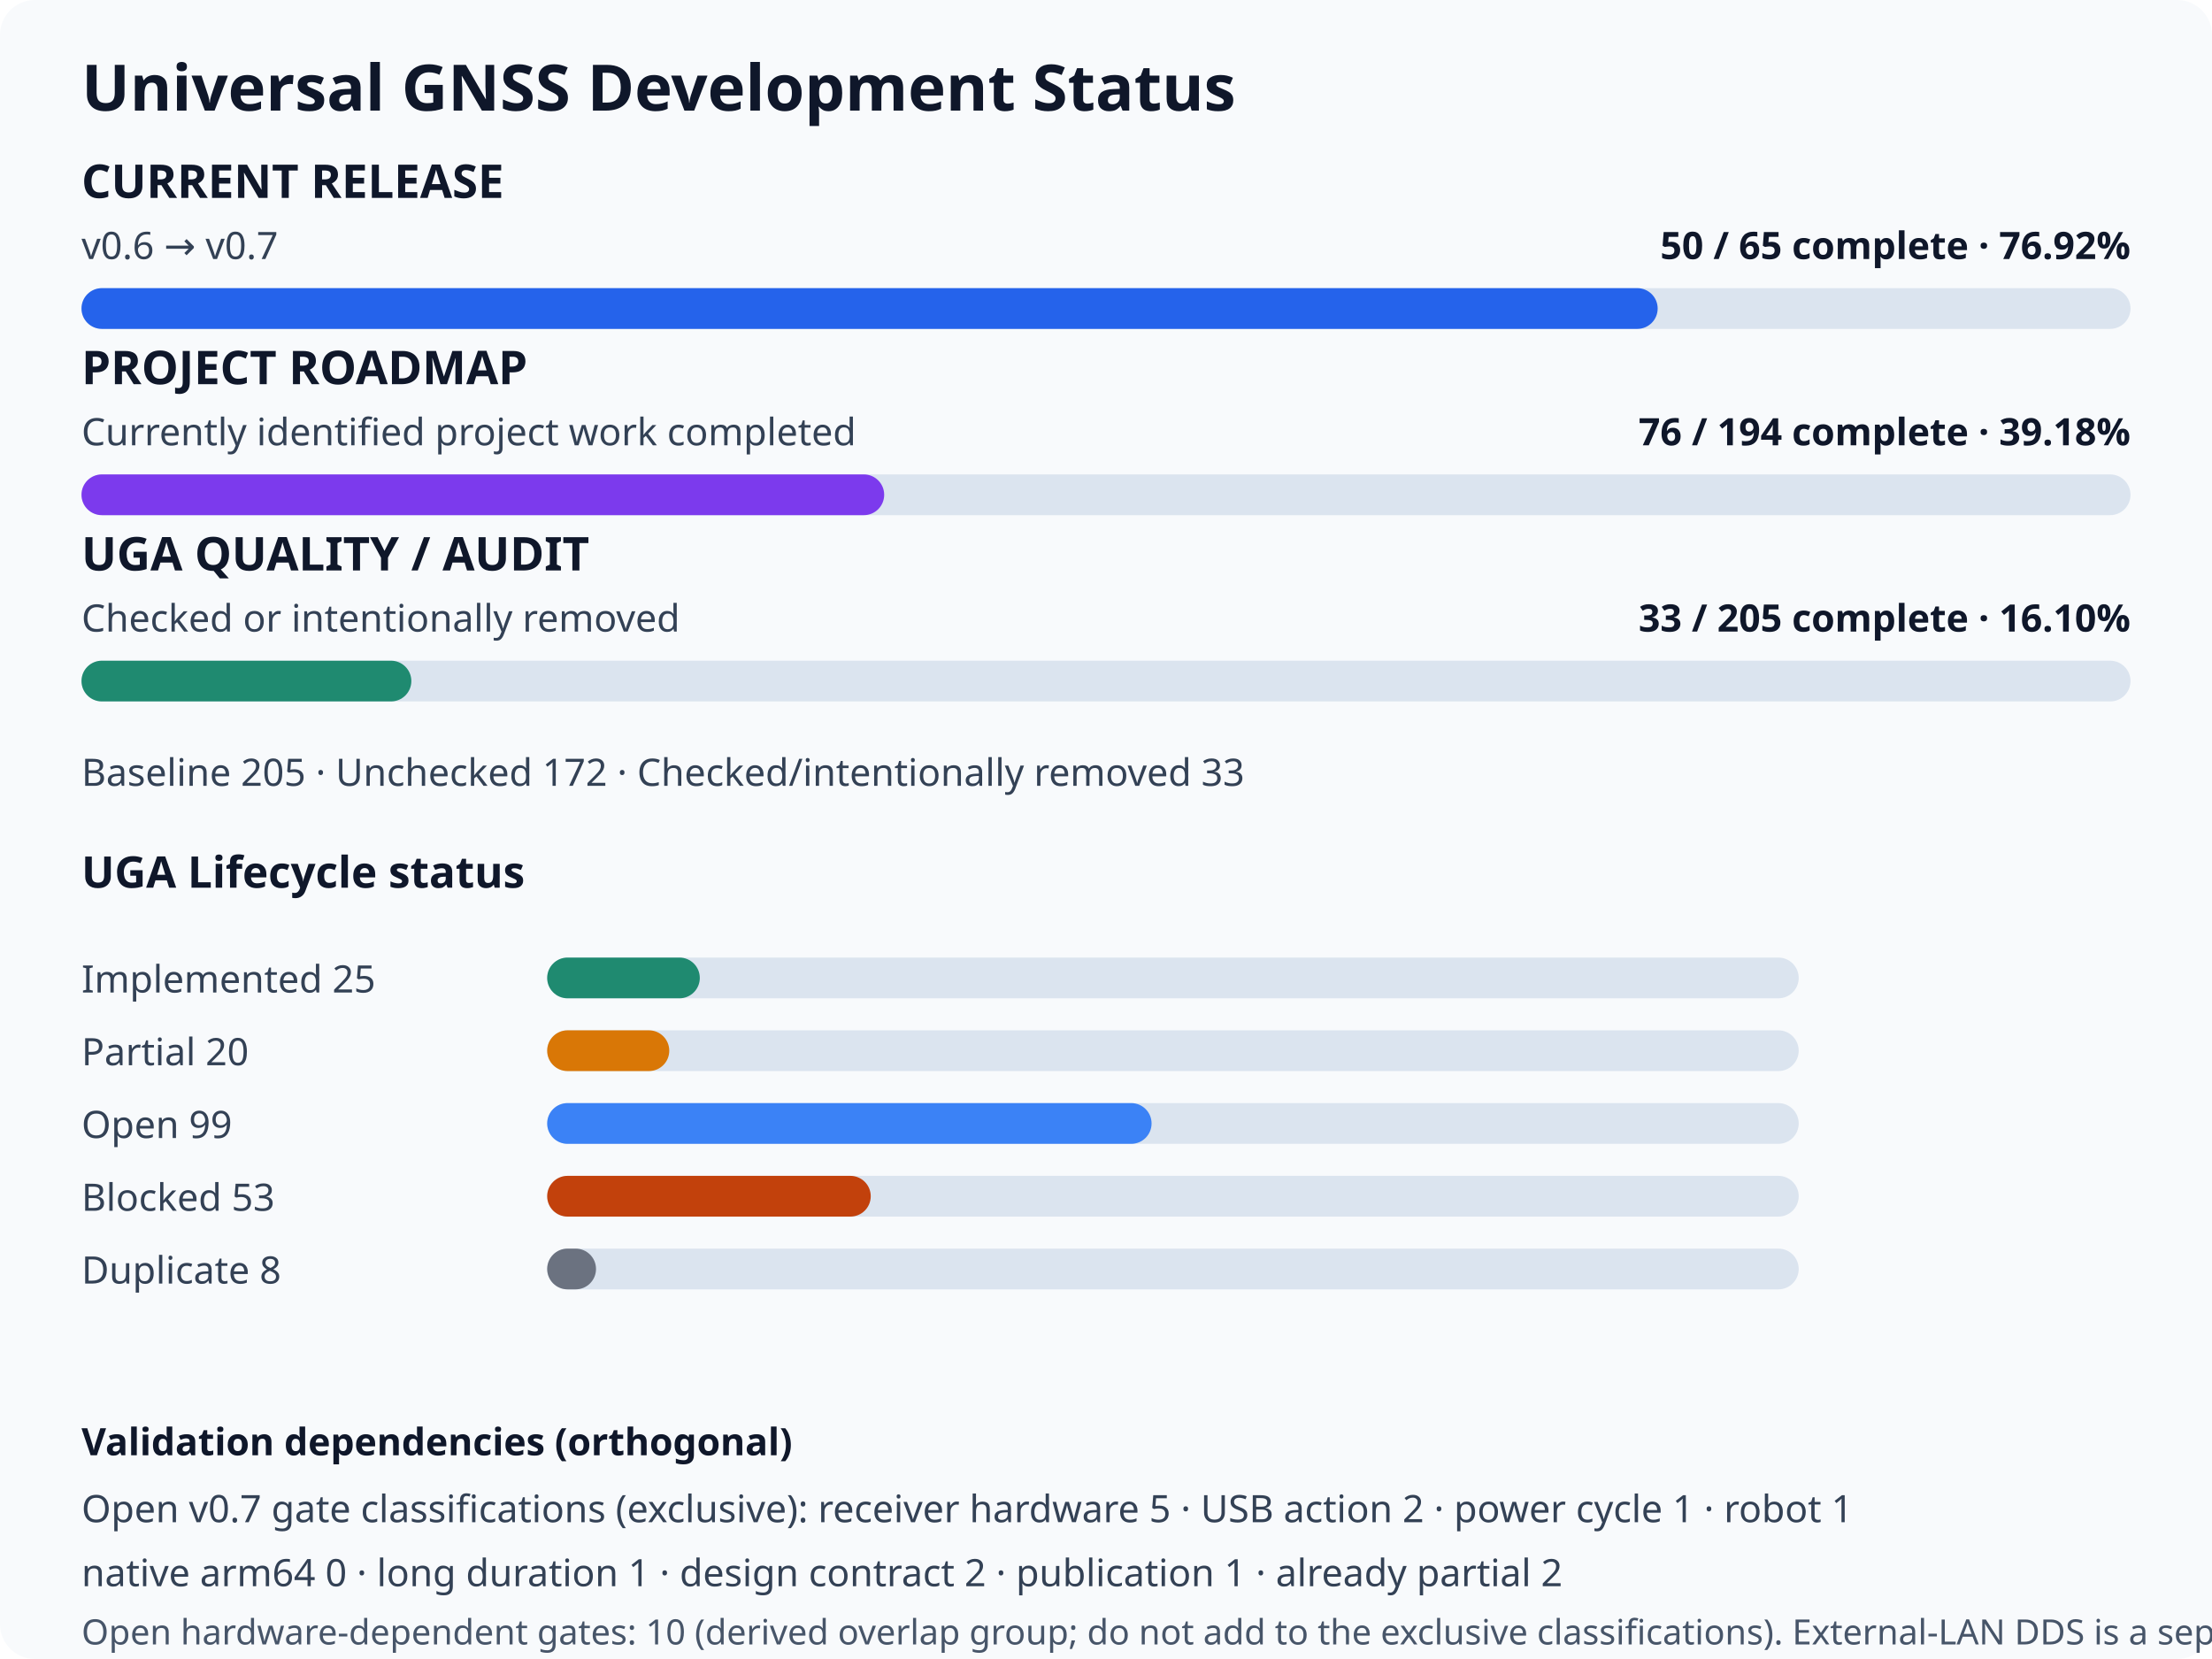
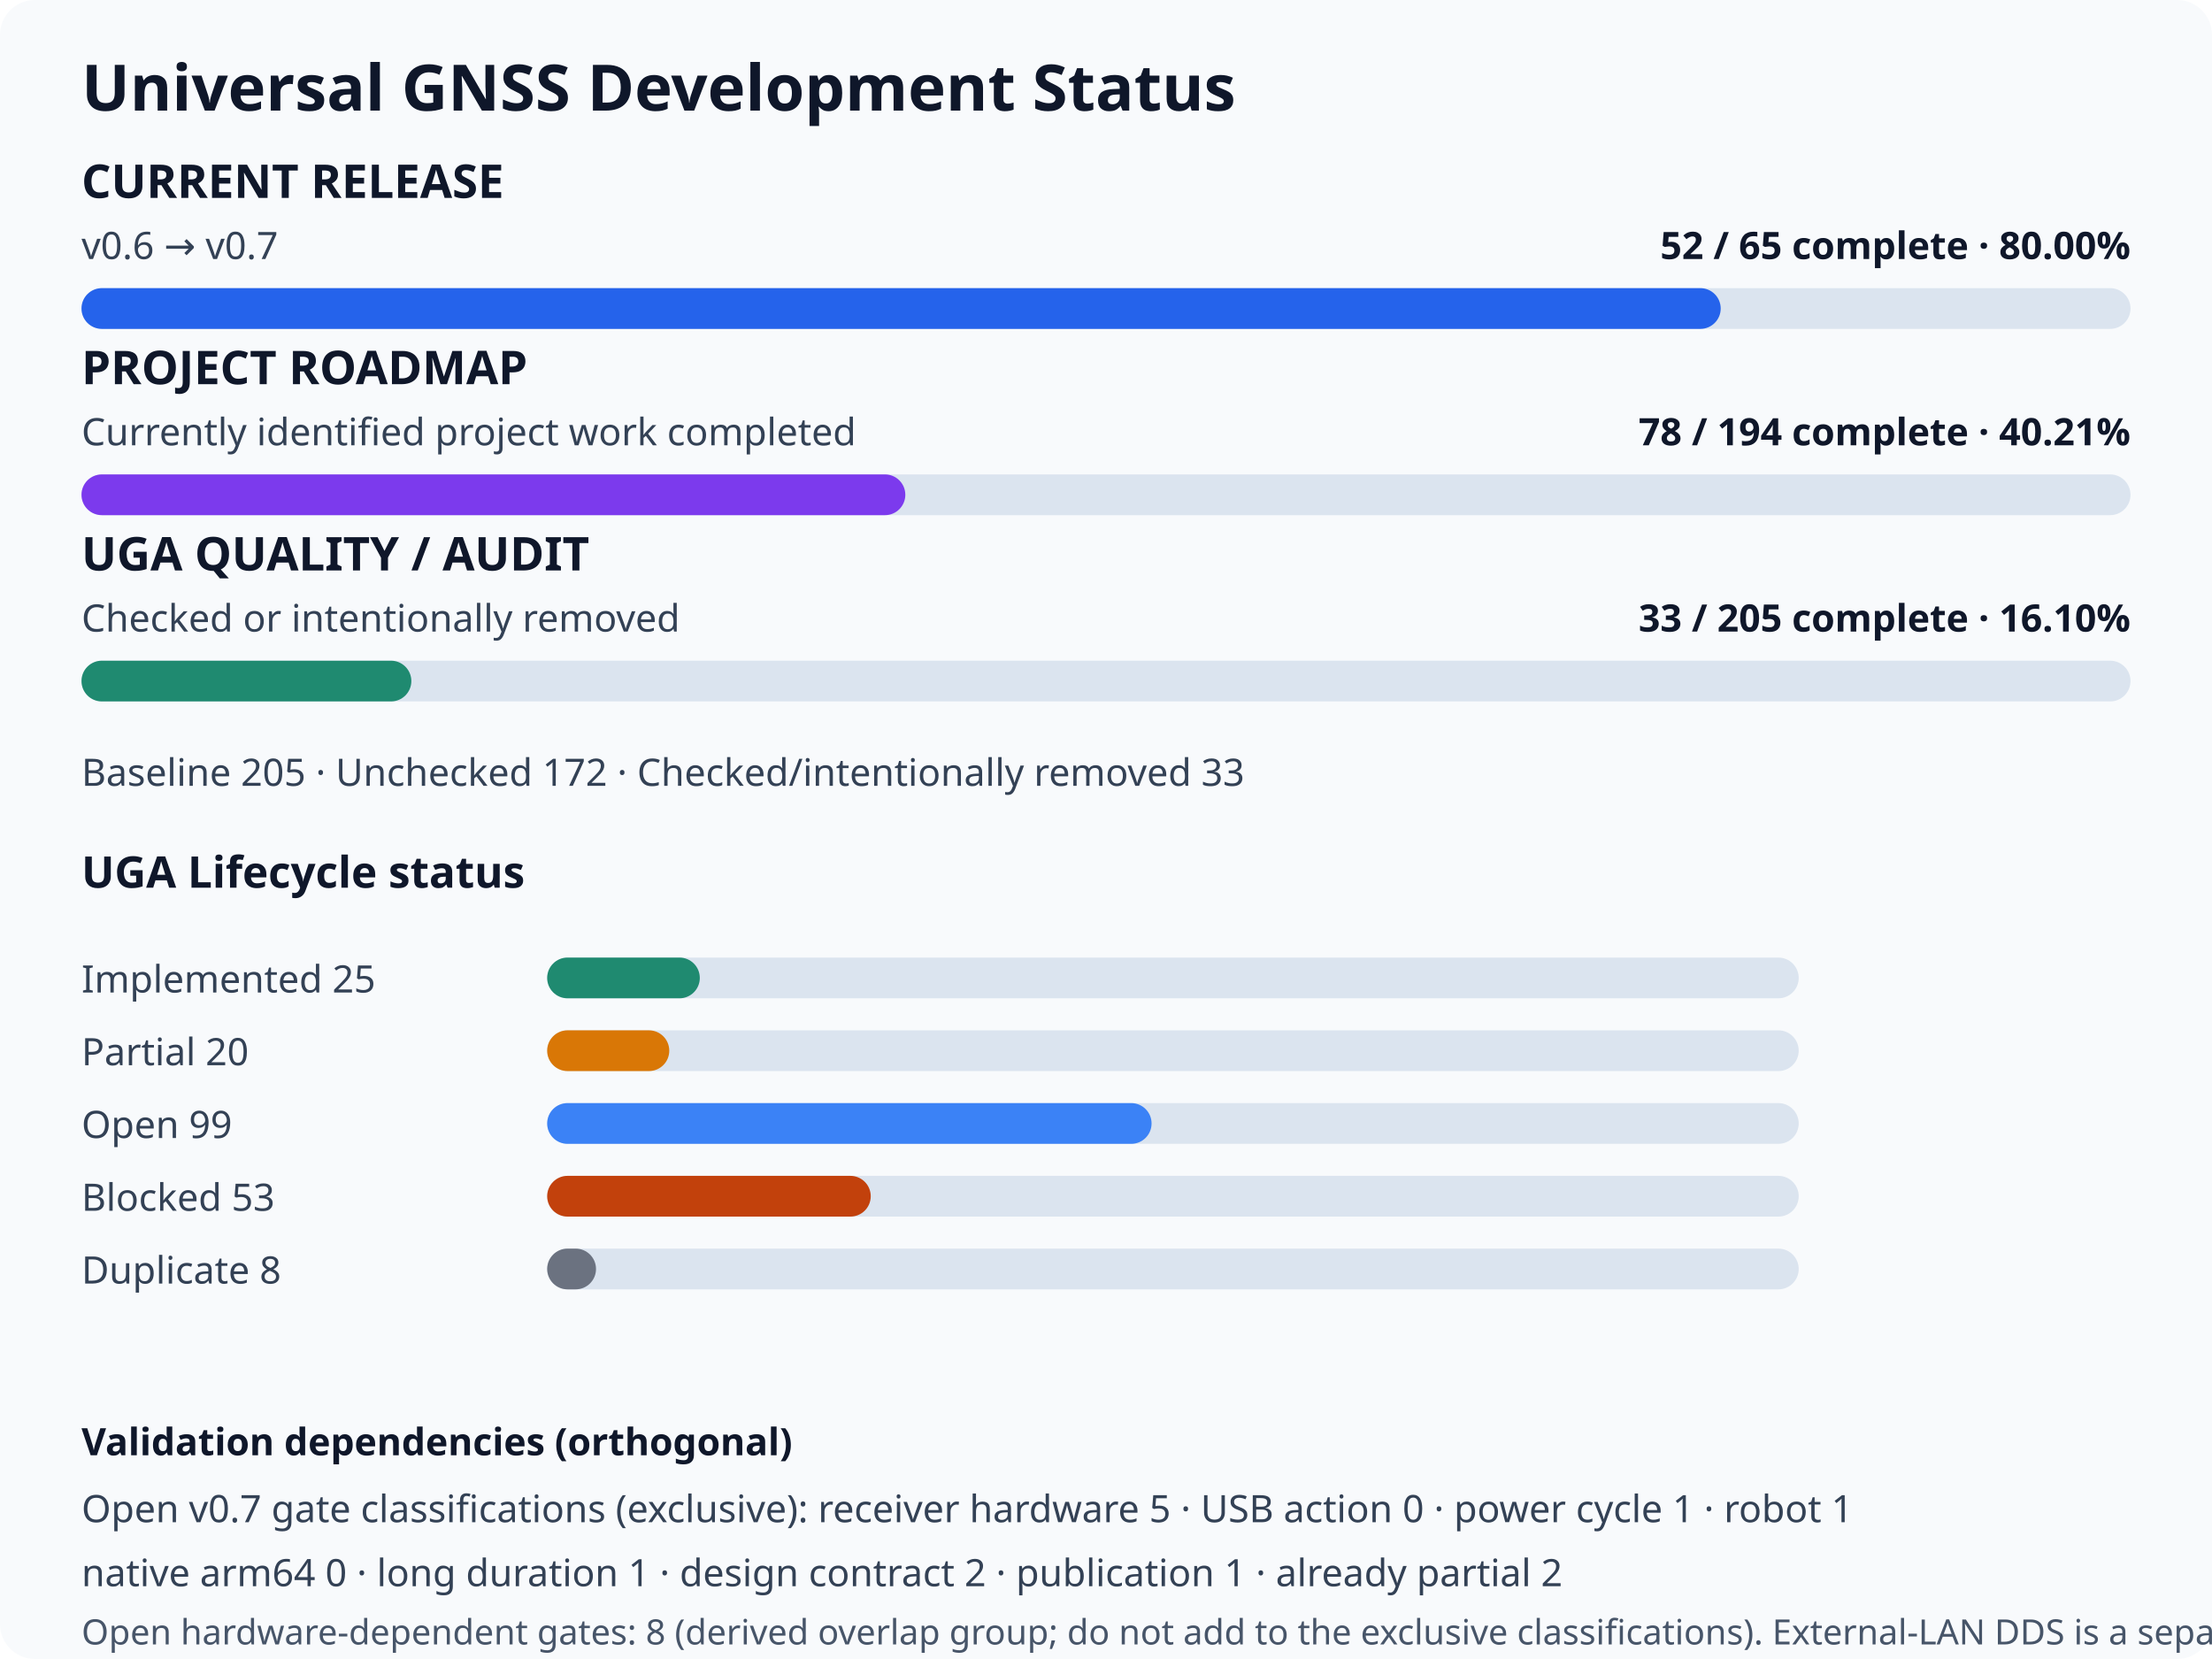
<svg xmlns="http://www.w3.org/2000/svg" viewBox="0 0 760 570" role="img" aria-labelledby="title desc">
  <rect width="760" height="570" fill="#f8fafc" rx="12" />
  <text x="28" y="38" font-family="sans-serif" font-size="22" font-weight="700" fill="#0f172a">Universal GNSS Development Status</text>
  <text x="28" y="68" font-family="sans-serif" font-size="16" font-weight="700" fill="#0f172a">CURRENT RELEASE</text>
  <text x="28" y="89" font-family="sans-serif" font-size="13" fill="#334155">v0.6 → v0.7</text>
-   <text x="732" y="89" text-anchor="end" font-family="sans-serif" font-size="13" font-weight="700" fill="#0f172a">50 / 65 complete · 76.92%</text>
+   <text x="732" y="89" text-anchor="end" font-family="sans-serif" font-size="13" font-weight="700" fill="#0f172a">52 / 65 complete · 80.00%</text>
  <rect x="28" y="99" width="704" height="14" rx="7" fill="#dbe4ef" />
-   <rect x="28" y="99" width="541.54" height="14" rx="7" fill="#2563eb" />
+   <rect x="28" y="99" width="563.20" height="14" rx="7" fill="#2563eb" />
  <text x="28" y="132" font-family="sans-serif" font-size="16" font-weight="700" fill="#0f172a">PROJECT ROADMAP</text>
  <text x="28" y="153" font-family="sans-serif" font-size="13" fill="#334155">Currently identified project work completed</text>
-   <text x="732" y="153" text-anchor="end" font-family="sans-serif" font-size="13" font-weight="700" fill="#0f172a">76 / 194 complete · 39.18%</text>
+   <text x="732" y="153" text-anchor="end" font-family="sans-serif" font-size="13" font-weight="700" fill="#0f172a">78 / 194 complete · 40.21%</text>
  <rect x="28" y="163" width="704" height="14" rx="7" fill="#dbe4ef" />
-   <rect x="28" y="163" width="275.79" height="14" rx="7" fill="#7c3aed" />
+   <rect x="28" y="163" width="283.05" height="14" rx="7" fill="#7c3aed" />
  <text x="28" y="196" font-family="sans-serif" font-size="16" font-weight="700" fill="#0f172a">UGA QUALITY / AUDIT</text>
  <text x="28" y="217" font-family="sans-serif" font-size="13" fill="#334155">Checked or intentionally removed</text>
  <text x="732" y="217" text-anchor="end" font-family="sans-serif" font-size="13" font-weight="700" fill="#0f172a">33 / 205 complete · 16.10%</text>
  <rect x="28" y="227" width="704" height="14" rx="7" fill="#dbe4ef" />
  <rect x="28" y="227" width="113.33" height="14" rx="7" fill="#1f8a70" />
  <text x="28" y="270" font-family="sans-serif" font-size="13" fill="#334155">Baseline 205 · Unchecked 172 · Checked/intentionally removed 33</text>
  <text x="28" y="305" font-family="sans-serif" font-size="15" font-weight="700" fill="#0f172a">UGA Lifecycle status</text>
  <text x="28" y="341" font-family="sans-serif" font-size="13" fill="#334155">Implemented 25</text>
  <rect x="188" y="329" width="430" height="14" rx="7" fill="#dbe4ef" />
  <rect x="188" y="329" width="52.44" height="14" rx="7" fill="#1f8a70" />
  <text x="28" y="366" font-family="sans-serif" font-size="13" fill="#334155">Partial 20</text>
  <rect x="188" y="354" width="430" height="14" rx="7" fill="#dbe4ef" />
  <rect x="188" y="354" width="41.95" height="14" rx="7" fill="#d97706" />
  <text x="28" y="391" font-family="sans-serif" font-size="13" fill="#334155">Open 99</text>
  <rect x="188" y="379" width="430" height="14" rx="7" fill="#dbe4ef" />
  <rect x="188" y="379" width="207.66" height="14" rx="7" fill="#3b82f6" />
  <text x="28" y="416" font-family="sans-serif" font-size="13" fill="#334155">Blocked 53</text>
  <rect x="188" y="404" width="430" height="14" rx="7" fill="#dbe4ef" />
  <rect x="188" y="404" width="111.17" height="14" rx="7" fill="#c2410c" />
  <text x="28" y="441" font-family="sans-serif" font-size="13" fill="#334155">Duplicate 8</text>
  <rect x="188" y="429" width="430" height="14" rx="7" fill="#dbe4ef" />
  <rect x="188" y="429" width="16.78" height="14" rx="7" fill="#6b7280" />
  <text x="28" y="500" font-family="sans-serif" font-size="13" font-weight="700" fill="#0f172a">Validation dependencies (orthogonal)</text>
-   <text x="28" y="523" font-family="sans-serif" font-size="13" fill="#334155">Open v0.7 gate classifications (exclusive): receiver hardware 5 · USB action 2 · power cycle 1 · robot 1</text>
+   <text x="28" y="523" font-family="sans-serif" font-size="13" fill="#334155">Open v0.7 gate classifications (exclusive): receiver hardware 5 · USB action 0 · power cycle 1 · robot 1</text>
  <text x="28" y="545" font-family="sans-serif" font-size="13" fill="#334155">native arm64 0 · long duration 1 · design contract 2 · publication 1 · already partial 2</text>
-   <text x="28" y="565" font-family="sans-serif" font-size="12" fill="#475569">Open hardware-dependent gates: 10 (derived overlap group; do not add to the exclusive classifications). External-LAN DDS is a separate completed acceptance matrix outside the 65-item checklist.</text>
+   <text x="28" y="565" font-family="sans-serif" font-size="12" fill="#475569">Open hardware-dependent gates: 8 (derived overlap group; do not add to the exclusive classifications). External-LAN DDS is a separate completed acceptance matrix outside the 65-item checklist.</text>
</svg>
